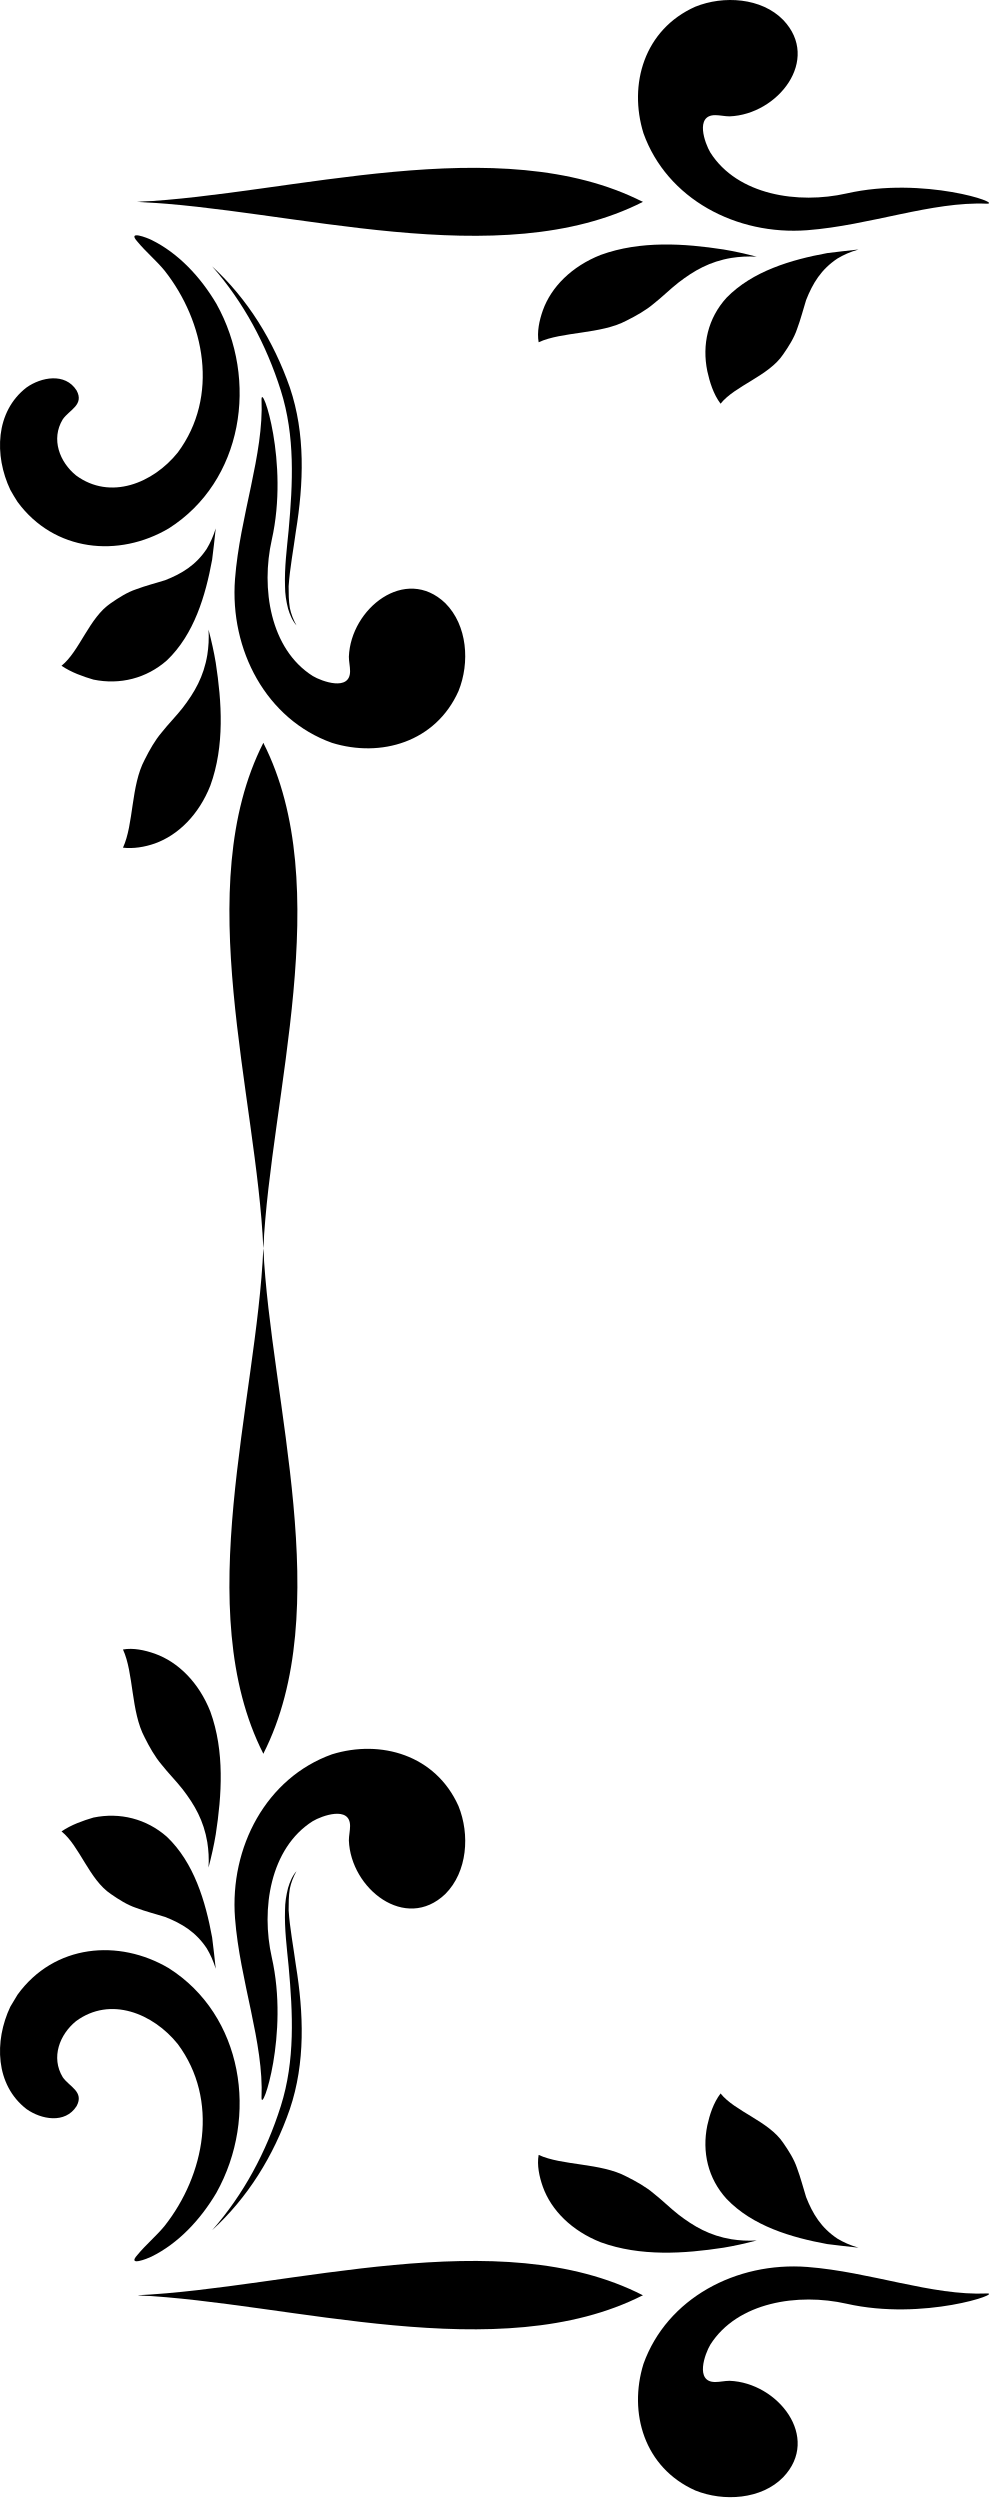
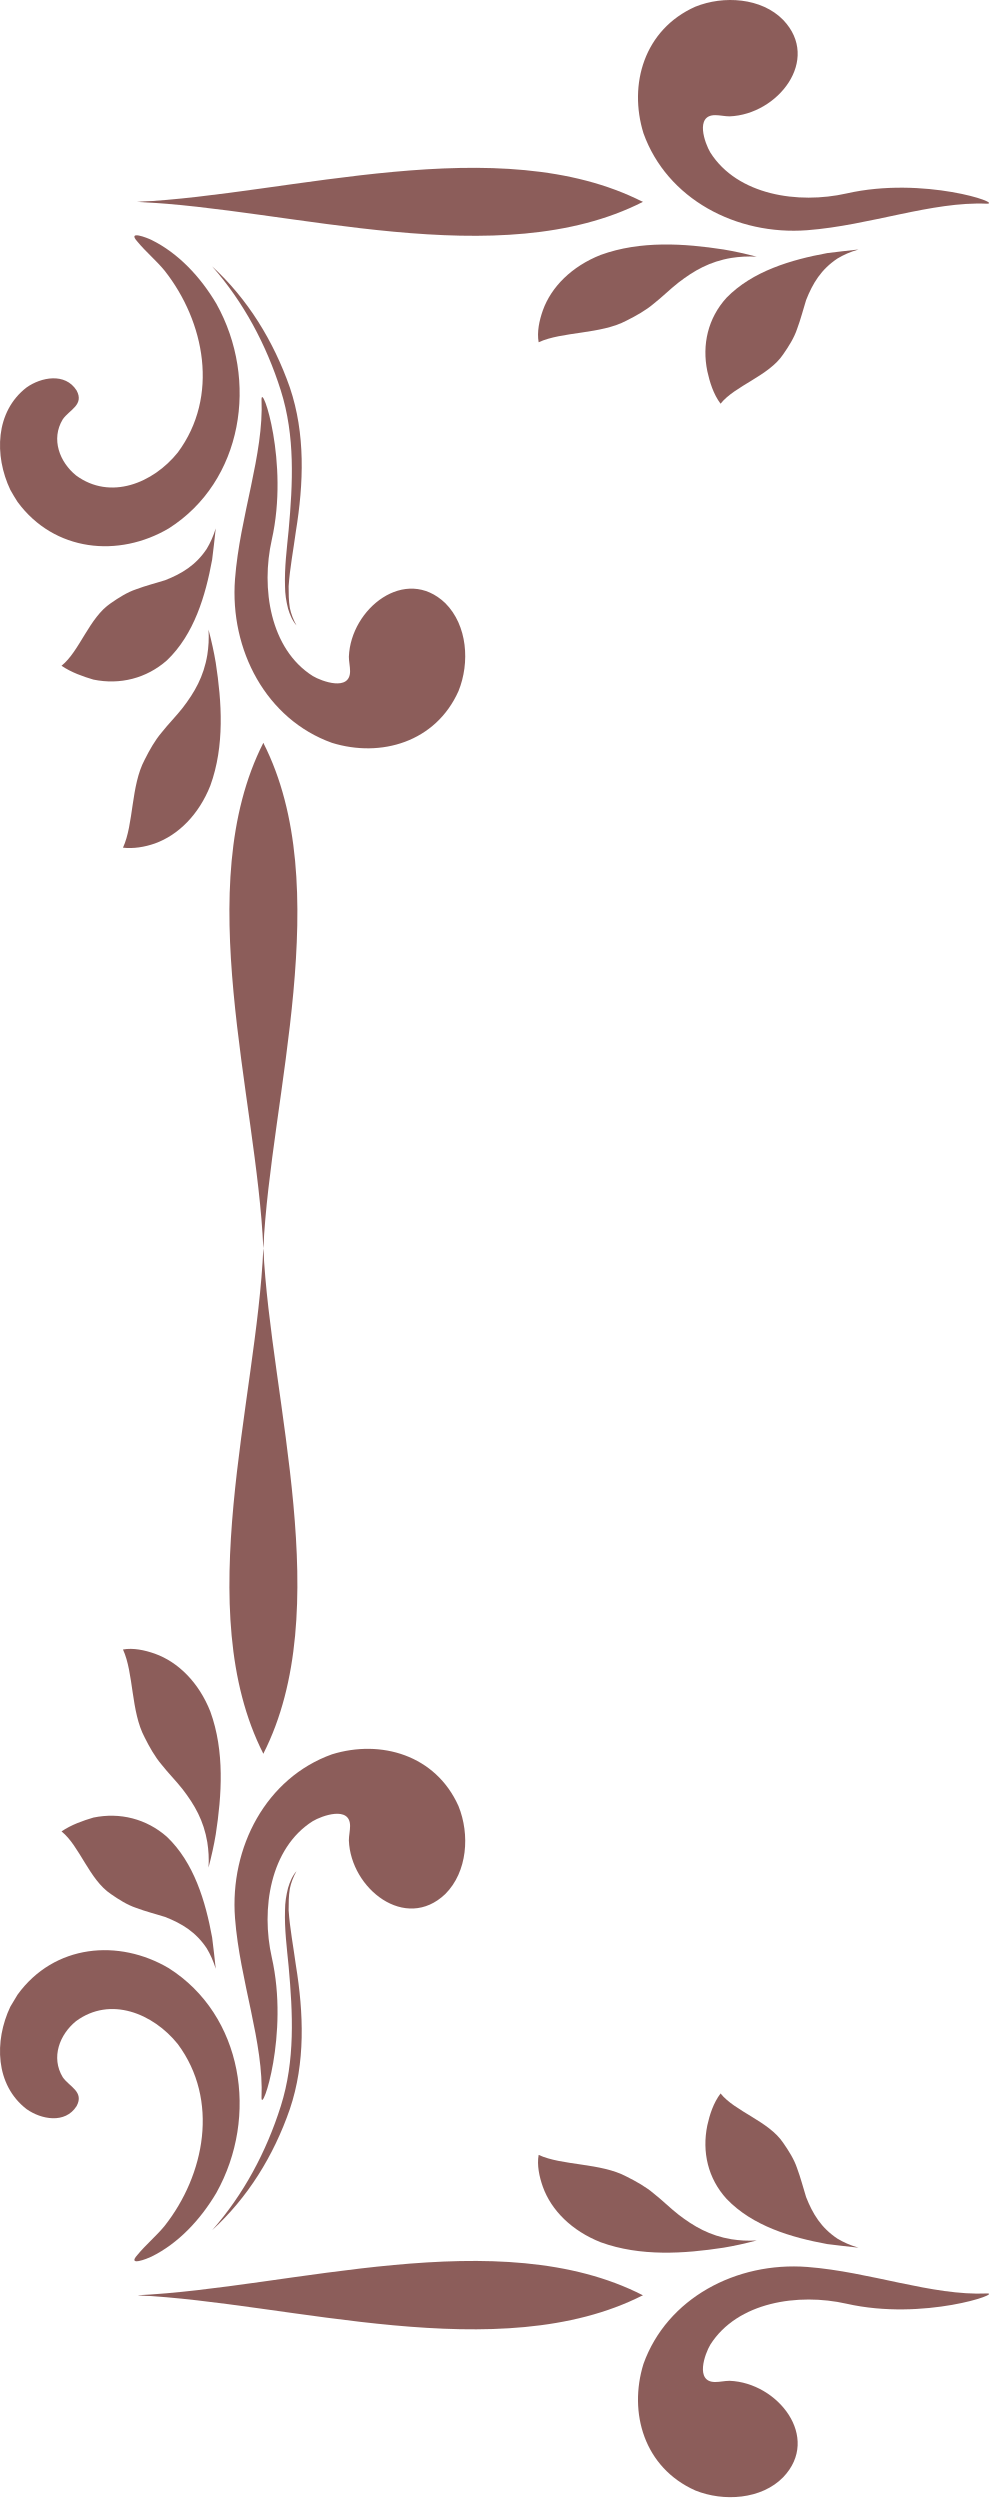
<svg xmlns="http://www.w3.org/2000/svg" width="165" height="415" viewBox="0 0 165 415" fill="none">
-   <path fill-rule="evenodd" clip-rule="evenodd" d="M140.514 32.115C132.514 33.915 122.414 32.415 117.914 25.315C117.014 23.815 115.314 19.115 118.714 19.115C119.514 19.115 120.314 19.315 121.114 19.315C129.114 19.015 136.314 9.915 130.014 3.315C126.414 -0.385 120.114 -0.785 115.414 1.115C106.914 4.915 104.314 14.015 106.814 22.115C110.714 33.015 122.214 39.115 134.014 38.215C144.414 37.415 154.714 33.415 163.814 33.815C166.614 33.815 153.314 29.215 140.514 32.115Z" fill="black" />
-   <path fill-rule="evenodd" clip-rule="evenodd" d="M119.613 67.015C122.013 64.015 127.613 62.415 130.013 58.815C130.913 57.515 131.813 56.115 132.313 54.615C132.913 53.015 133.313 51.415 133.813 49.815C134.913 47.015 136.313 44.715 139.013 42.915C140.013 42.315 141.113 41.815 142.513 41.415C140.613 41.615 138.913 41.815 137.313 42.015C131.313 43.115 124.913 45.015 120.613 49.415C117.513 52.815 116.513 57.215 117.413 61.615C117.813 63.415 118.413 65.415 119.613 67.015Z" fill="black" />
-   <path fill-rule="evenodd" clip-rule="evenodd" d="M135.214 43.815C133.014 45.415 130.714 46.915 129.114 49.115C128.714 49.715 128.314 50.415 128.014 51.015C127.514 52.115 127.214 53.315 126.614 54.315C125.414 56.515 127.014 52.315 126.214 52.215C124.514 52.215 124.214 57.615 122.414 58.415L124.214 51.315C123.614 51.615 123.014 51.915 122.514 52.315L120.914 53.315C120.914 52.915 121.014 52.815 121.214 52.515C122.114 51.015 124.314 50.215 125.814 49.415C126.514 49.015 127.214 48.615 127.814 48.115C130.214 46.315 132.614 44.915 135.214 43.815Z" fill="black" />
-   <path fill-rule="evenodd" clip-rule="evenodd" d="M112.613 5.315C114.313 3.815 116.313 2.715 118.613 2.215C120.213 1.915 121.913 1.915 123.513 2.315C124.113 2.415 124.613 2.615 125.113 2.815C126.613 3.415 128.013 4.415 128.913 5.815C128.913 5.915 129.013 6.015 129.013 6.015C129.313 6.515 129.513 7.015 129.713 7.615C129.813 8.115 129.913 8.715 129.913 9.315C129.913 8.815 129.713 8.215 129.413 7.815C129.113 7.415 128.713 7.015 128.313 6.715C128.213 6.715 128.213 6.615 128.113 6.515C127.013 5.715 125.713 5.015 124.413 4.515C124.013 4.315 123.513 4.115 123.113 3.915C121.713 3.415 120.313 3.115 118.813 3.115C116.413 3.015 114.313 3.815 112.613 5.315Z" fill="black" />
-   <path fill-rule="evenodd" clip-rule="evenodd" d="M89.415 56.815C93.314 55.015 99.715 55.515 104.015 53.215C105.615 52.415 107.215 51.515 108.515 50.415C109.915 49.315 111.215 48.015 112.615 46.915C115.215 44.915 117.815 43.415 121.415 42.815C122.715 42.615 124.115 42.515 125.615 42.615C123.715 42.115 121.915 41.715 120.115 41.415C113.615 40.415 106.315 39.915 99.715 42.315C94.915 44.215 91.514 47.615 90.115 51.515C89.514 53.215 89.115 55.115 89.415 56.815Z" fill="black" />
-   <path fill-rule="evenodd" clip-rule="evenodd" d="M117.214 42.315C114.214 42.915 111.114 43.415 108.414 44.815C107.614 45.215 106.914 45.615 106.314 46.115C105.214 46.915 104.314 47.815 103.214 48.415C100.814 49.915 104.614 46.915 103.914 46.515C102.214 46.015 99.014 50.415 96.914 50.515L102.414 45.115C101.614 45.115 100.914 45.315 100.214 45.415L98.014 45.815C98.214 45.515 98.414 45.415 98.714 45.215C100.414 44.215 103.014 44.215 104.914 44.015C105.814 43.915 106.714 43.815 107.614 43.515C110.814 42.815 113.914 42.415 117.214 42.315Z" fill="black" />
-   <path fill-rule="evenodd" clip-rule="evenodd" d="M22.814 33.515C48.114 32.315 82.914 21.415 106.714 33.515C82.914 45.615 48.215 34.615 22.814 33.515Z" fill="black" />
-   <path fill-rule="evenodd" clip-rule="evenodd" d="M22.814 33.515C50.315 33.915 79.314 37.815 106.714 33.515C79.414 29.215 50.315 33.115 22.814 33.515Z" fill="black" />
-   <path fill-rule="evenodd" clip-rule="evenodd" d="M2.914 83.315C9.014 91.615 19.714 92.615 28.014 87.715C40.314 79.915 43.014 63.115 35.914 50.415C33.314 46.015 29.614 42.015 25.114 39.815C24.514 39.515 21.014 38.115 22.814 40.115C24.214 41.815 25.914 43.215 27.314 44.915C34.014 53.415 36.414 65.815 29.514 75.115C25.414 80.215 18.314 83.115 12.614 78.915C9.914 76.715 8.414 72.915 10.414 69.615C11.514 68.015 14.014 67.215 12.714 64.815C10.814 61.815 6.814 62.615 4.414 64.315C-0.786 68.315 -0.986 75.615 1.714 81.315C2.114 82.015 2.514 82.715 2.914 83.315Z" fill="black" />
-   <path fill-rule="evenodd" clip-rule="evenodd" d="M45.113 89.615C43.313 97.615 44.813 107.715 51.913 112.215C53.413 113.115 58.113 114.815 58.113 111.415C58.113 110.615 57.913 109.815 57.913 109.015C58.213 101.015 67.313 93.815 73.913 100.115C77.613 103.815 78.013 110.015 76.113 114.715C72.313 123.215 63.213 125.815 55.113 123.315C44.213 119.415 38.113 107.915 39.013 96.115C39.813 85.715 43.813 75.415 43.413 66.315C43.413 63.415 48.013 76.715 45.113 89.615Z" fill="black" />
-   <path fill-rule="evenodd" clip-rule="evenodd" d="M35.213 44.215C41.113 49.615 45.413 56.615 48.113 64.315C50.713 72.015 50.413 80.215 49.113 88.215C48.713 91.215 48.113 94.315 47.913 97.315C47.913 98.515 47.913 99.715 48.113 100.915C48.313 101.915 48.713 102.915 49.213 103.815C48.513 103.015 48.113 102.015 47.813 101.015C47.513 99.815 47.313 98.615 47.313 97.315C47.213 94.215 47.613 91.115 47.913 88.015C48.613 80.215 49.013 72.415 46.613 64.815C44.213 57.215 40.413 50.115 35.213 44.215Z" fill="black" />
-   <path fill-rule="evenodd" clip-rule="evenodd" d="M10.213 110.515C13.213 108.115 14.813 102.515 18.413 100.115C19.713 99.215 21.113 98.315 22.613 97.815C24.213 97.215 25.813 96.815 27.413 96.315C30.213 95.215 32.513 93.815 34.313 91.115C34.913 90.115 35.413 89.015 35.813 87.715C35.613 89.615 35.413 91.315 35.213 92.915C34.113 98.915 32.213 105.315 27.713 109.615C24.313 112.615 19.913 113.715 15.513 112.815C13.813 112.315 11.813 111.615 10.213 110.515Z" fill="black" />
-   <path fill-rule="evenodd" clip-rule="evenodd" d="M33.414 94.815C31.814 97.015 30.314 99.315 28.114 100.915C27.515 101.315 26.814 101.715 26.215 102.015C25.114 102.515 23.915 102.815 22.915 103.415C20.715 104.615 24.915 103.015 25.015 103.815C25.015 105.515 19.614 105.815 18.814 107.615L25.915 105.815C25.614 106.415 25.314 107.015 24.915 107.515L23.915 109.115C24.314 109.115 24.415 109.015 24.715 108.815C26.215 107.915 27.015 105.715 27.814 104.215C28.215 103.515 28.614 102.815 29.114 102.215C30.915 99.915 32.315 97.515 33.414 94.815Z" fill="black" />
-   <path fill-rule="evenodd" clip-rule="evenodd" d="M2.113 74.715C1.713 73.715 1.613 72.515 1.813 71.315C2.113 70.115 2.613 68.915 3.413 67.815C4.213 66.815 5.113 65.915 6.213 65.515C6.413 65.415 6.613 65.415 6.813 65.315C7.113 65.215 7.313 65.215 7.613 65.215C8.013 65.215 8.413 65.315 8.813 65.515C8.513 65.415 8.013 65.415 7.613 65.515C7.413 65.615 7.113 65.715 6.913 65.815C6.713 65.915 6.613 66.015 6.413 66.115C5.513 66.715 4.713 67.515 4.013 68.315C3.213 69.215 2.513 70.215 2.113 71.315C1.713 72.515 1.713 73.715 2.113 74.715Z" fill="black" />
-   <path fill-rule="evenodd" clip-rule="evenodd" d="M71.914 117.415C73.414 115.715 74.514 113.715 75.014 111.415C75.314 109.815 75.314 108.115 74.914 106.515C74.814 105.915 74.614 105.415 74.414 104.915C73.814 103.415 72.814 102.015 71.414 101.115C71.314 101.115 71.214 101.015 71.214 101.015C70.714 100.715 70.214 100.515 69.614 100.315C69.114 100.215 68.514 100.115 67.914 100.115C68.414 100.115 69.014 100.315 69.414 100.615C69.814 100.915 70.214 101.315 70.514 101.715C70.514 101.815 70.614 101.815 70.614 101.915C71.414 103.015 72.114 104.315 72.614 105.615C72.814 106.015 73.014 106.515 73.214 106.915C73.714 108.315 74.014 109.715 74.014 111.215C74.214 113.615 73.414 115.815 71.914 117.415Z" fill="black" />
-   <path fill-rule="evenodd" clip-rule="evenodd" d="M20.414 140.715C22.214 136.815 21.714 130.415 24.014 126.115C24.814 124.515 25.714 122.915 26.814 121.615C27.914 120.215 29.214 118.915 30.314 117.515C32.314 114.915 33.814 112.315 34.414 108.715C34.614 107.415 34.714 106.015 34.614 104.515C35.114 106.415 35.514 108.215 35.814 110.015C36.814 116.515 37.314 123.815 34.914 130.415C33.014 135.215 29.614 138.615 25.714 140.015C24.014 140.615 22.114 140.915 20.414 140.715Z" fill="black" />
-   <path fill-rule="evenodd" clip-rule="evenodd" d="M34.913 112.915C34.313 115.915 33.813 119.015 32.413 121.715C32.013 122.515 31.613 123.215 31.113 123.815C30.313 124.915 29.413 125.815 28.813 126.915C27.313 129.315 30.313 125.515 30.713 126.215C31.213 127.915 26.813 131.115 26.713 133.215L32.113 127.715C32.113 128.515 31.913 129.215 31.813 129.915L31.513 132.015C31.813 131.815 31.913 131.615 32.113 131.315C33.113 129.615 33.113 127.015 33.313 125.115C33.413 124.215 33.513 123.315 33.813 122.415C34.413 119.315 34.813 116.215 34.913 112.915Z" fill="black" />
-   <path fill-rule="evenodd" clip-rule="evenodd" d="M43.713 207.215C44.913 181.915 55.813 147.115 43.713 123.315C31.613 147.115 42.613 181.915 43.713 207.215Z" fill="black" />
-   <path fill-rule="evenodd" clip-rule="evenodd" d="M43.715 207.215C44.115 179.715 48.015 150.615 43.715 123.315C39.515 150.715 43.315 179.715 43.715 207.215Z" fill="black" />
-   <path fill-rule="evenodd" clip-rule="evenodd" d="M140.514 382.415C132.514 380.615 122.414 382.115 117.914 389.215C117.014 390.715 115.314 395.415 118.714 395.415C119.514 395.415 120.314 395.215 121.114 395.215C129.114 395.515 136.314 404.615 130.014 411.215C126.414 414.915 120.114 415.315 115.414 413.415C106.914 409.615 104.314 400.515 106.814 392.415C110.714 381.515 122.214 375.415 134.014 376.315C144.414 377.115 154.714 381.115 163.814 380.715C166.614 380.615 153.314 385.315 140.514 382.415Z" fill="black" />
-   <path fill-rule="evenodd" clip-rule="evenodd" d="M119.613 347.515C122.013 350.515 127.613 352.115 130.013 355.715C130.913 357.015 131.813 358.415 132.313 359.915C132.913 361.515 133.313 363.115 133.813 364.715C134.913 367.515 136.313 369.815 139.013 371.615C140.013 372.215 141.113 372.715 142.513 373.115C140.613 372.915 138.913 372.715 137.313 372.515C131.313 371.415 124.913 369.515 120.613 365.015C117.513 361.615 116.513 357.215 117.413 352.815C117.813 351.015 118.413 349.115 119.613 347.515Z" fill="black" />
-   <path fill-rule="evenodd" clip-rule="evenodd" d="M135.214 370.715C133.014 369.115 130.714 367.615 129.114 365.415C128.714 364.815 128.314 364.115 128.014 363.515C127.514 362.415 127.214 361.215 126.614 360.215C125.414 358.015 127.014 362.215 126.214 362.315C124.514 362.315 124.214 356.915 122.414 356.115L124.214 363.215C123.614 362.915 123.014 362.615 122.514 362.215L120.914 361.215C120.914 361.615 121.014 361.715 121.214 362.015C122.114 363.515 124.314 364.315 125.814 365.115C126.514 365.515 127.214 365.915 127.814 366.415C130.214 368.115 132.614 369.515 135.214 370.715Z" fill="black" />
-   <path fill-rule="evenodd" clip-rule="evenodd" d="M112.613 409.215C114.313 410.715 116.313 411.815 118.613 412.315C120.213 412.615 121.913 412.615 123.513 412.215C124.113 412.115 124.613 411.915 125.113 411.715C126.613 411.115 128.013 410.115 128.913 408.715C128.913 408.615 129.013 408.515 129.013 408.515C129.313 408.015 129.513 407.515 129.713 406.915C129.813 406.415 129.913 405.815 129.913 405.215C129.913 405.715 129.713 406.315 129.413 406.715C129.113 407.115 128.713 407.515 128.313 407.815C128.213 407.815 128.213 407.915 128.113 407.915C127.013 408.715 125.713 409.415 124.413 409.915C124.013 410.115 123.513 410.315 123.113 410.515C121.713 411.015 120.313 411.315 118.813 411.315C116.413 411.415 114.313 410.715 112.613 409.215Z" fill="black" />
-   <path fill-rule="evenodd" clip-rule="evenodd" d="M89.415 357.715C93.314 359.515 99.715 359.015 104.015 361.315C105.615 362.115 107.215 363.015 108.515 364.115C109.915 365.215 111.215 366.515 112.615 367.615C115.215 369.615 117.815 371.115 121.415 371.715C122.715 371.915 124.115 372.015 125.615 371.915C123.715 372.415 121.915 372.815 120.115 373.115C113.615 374.115 106.315 374.615 99.715 372.215C94.915 370.315 91.514 366.915 90.115 363.015C89.514 361.315 89.115 359.415 89.415 357.715Z" fill="black" />
-   <path fill-rule="evenodd" clip-rule="evenodd" d="M117.214 372.215C114.214 371.615 111.114 371.115 108.414 369.715C107.614 369.315 106.914 368.915 106.314 368.415C105.214 367.615 104.314 366.715 103.214 366.015C100.814 364.515 104.614 367.515 103.914 367.915C102.214 368.415 99.014 364.015 96.914 363.915L102.414 369.315C101.614 369.315 100.914 369.115 100.214 369.015L98.114 368.715C98.314 369.015 98.514 369.115 98.814 369.315C100.514 370.315 103.114 370.315 105.014 370.515C105.914 370.615 106.814 370.715 107.714 371.015C110.814 371.615 113.914 372.015 117.214 372.215Z" fill="black" />
-   <path fill-rule="evenodd" clip-rule="evenodd" d="M22.814 381.015C48.114 382.215 82.914 393.115 106.714 381.015C82.914 368.815 48.215 379.815 22.814 381.015Z" fill="black" />
-   <path fill-rule="evenodd" clip-rule="evenodd" d="M22.814 381.015C50.315 380.615 79.314 376.715 106.714 381.015C79.414 385.215 50.315 381.415 22.814 381.015Z" fill="black" />
-   <path fill-rule="evenodd" clip-rule="evenodd" d="M2.914 331.115C9.014 322.715 19.714 321.815 28.014 326.715C40.314 334.515 43.014 351.315 35.914 364.015C33.314 368.415 29.614 372.415 25.114 374.615C24.514 374.915 21.014 376.315 22.814 374.315C24.214 372.615 25.914 371.215 27.314 369.515C34.014 361.015 36.414 348.615 29.514 339.315C25.414 334.215 18.314 331.315 12.614 335.515C9.914 337.715 8.414 341.515 10.414 344.815C11.514 346.415 14.014 347.215 12.714 349.615C10.814 352.615 6.814 351.815 4.414 350.115C-0.786 346.115 -0.986 338.815 1.714 333.115C2.114 332.415 2.514 331.815 2.914 331.115Z" fill="black" />
-   <path fill-rule="evenodd" clip-rule="evenodd" d="M45.113 324.915C43.313 316.915 44.813 306.815 51.913 302.315C53.413 301.415 58.113 299.715 58.113 303.115C58.113 303.915 57.913 304.715 57.913 305.515C58.213 313.515 67.313 320.715 73.913 314.415C77.613 310.715 78.013 304.515 76.113 299.815C72.313 291.315 63.213 288.715 55.113 291.215C44.213 295.115 38.113 306.615 39.013 318.415C39.813 328.815 43.813 339.115 43.413 348.215C43.413 351.015 48.013 337.715 45.113 324.915Z" fill="black" />
-   <path fill-rule="evenodd" clip-rule="evenodd" d="M35.213 370.215C41.113 364.815 45.413 357.915 48.113 350.115C50.713 342.415 50.413 334.215 49.113 326.215C48.713 323.215 48.113 320.115 47.913 317.115C47.913 315.915 47.913 314.715 48.113 313.515C48.313 312.515 48.713 311.515 49.213 310.615C48.513 311.415 48.113 312.415 47.813 313.415C47.513 314.615 47.313 315.815 47.313 317.115C47.213 320.215 47.613 323.315 47.913 326.415C48.613 334.215 49.013 342.015 46.613 349.615C44.213 357.215 40.413 364.315 35.213 370.215Z" fill="black" />
-   <path fill-rule="evenodd" clip-rule="evenodd" d="M10.213 304.015C13.213 306.415 14.813 312.015 18.413 314.415C19.713 315.315 21.113 316.215 22.613 316.715C24.213 317.315 25.813 317.715 27.413 318.215C30.213 319.315 32.513 320.715 34.313 323.415C34.913 324.415 35.413 325.515 35.813 326.815C35.613 324.915 35.413 323.215 35.213 321.615C34.113 315.615 32.213 309.215 27.713 304.915C24.313 301.915 19.913 300.815 15.513 301.715C13.813 302.215 11.813 302.915 10.213 304.015Z" fill="black" />
-   <path fill-rule="evenodd" clip-rule="evenodd" d="M33.414 319.715C31.814 317.515 30.314 315.215 28.114 313.615C27.515 313.215 26.814 312.815 26.215 312.515C25.114 312.015 23.915 311.715 22.915 311.115C20.715 309.915 24.915 311.515 25.015 310.715C25.015 309.015 19.614 308.715 18.814 306.915L25.915 308.715C25.614 308.115 25.314 307.515 24.915 307.015L23.915 305.415C24.314 305.415 24.415 305.515 24.715 305.715C26.215 306.615 27.015 308.815 27.814 310.315C28.215 311.015 28.614 311.715 29.114 312.315C30.915 314.615 32.315 317.015 33.414 319.715Z" fill="black" />
-   <path fill-rule="evenodd" clip-rule="evenodd" d="M2.113 339.815C1.713 340.815 1.613 342.015 1.813 343.215C2.113 344.415 2.613 345.615 3.413 346.715C4.213 347.715 5.113 348.615 6.213 349.015C6.413 349.115 6.613 349.215 6.813 349.215C7.113 349.315 7.313 349.315 7.613 349.315C8.013 349.315 8.413 349.215 8.813 349.015C8.513 349.115 8.013 349.115 7.613 349.015C7.413 348.915 7.113 348.815 6.913 348.715C6.713 348.615 6.613 348.515 6.413 348.415C5.513 347.815 4.713 347.015 4.013 346.215C3.213 345.315 2.513 344.315 2.113 343.215C1.713 342.015 1.713 340.815 2.113 339.815Z" fill="black" />
-   <path fill-rule="evenodd" clip-rule="evenodd" d="M71.914 297.015C73.414 298.715 74.514 300.715 75.014 303.015C75.314 304.615 75.314 306.315 74.914 307.915C74.814 308.515 74.614 309.015 74.414 309.515C73.814 311.015 72.814 312.415 71.414 313.315C71.314 313.415 71.214 313.415 71.214 313.415C70.714 313.715 70.214 313.915 69.614 314.115C69.114 314.215 68.514 314.315 67.914 314.315C68.414 314.315 69.014 314.115 69.414 313.815C69.814 313.515 70.214 313.115 70.514 312.715C70.514 312.615 70.614 312.615 70.614 312.515C71.414 311.415 72.114 310.115 72.614 308.815C72.814 308.415 73.014 307.915 73.214 307.515C73.714 306.115 74.014 304.715 74.014 303.215C74.214 300.815 73.414 298.715 71.914 297.015Z" fill="black" />
-   <path fill-rule="evenodd" clip-rule="evenodd" d="M20.414 273.815C22.214 277.715 21.714 284.115 24.014 288.415C24.814 290.015 25.714 291.615 26.814 292.915C27.914 294.315 29.214 295.615 30.314 297.015C32.314 299.615 33.814 302.215 34.414 305.815C34.614 307.115 34.714 308.515 34.614 310.015C35.114 308.115 35.514 306.315 35.814 304.515C36.814 298.015 37.314 290.715 34.914 284.115C33.014 279.315 29.614 275.915 25.714 274.515C24.014 273.915 22.114 273.515 20.414 273.815Z" fill="black" />
-   <path fill-rule="evenodd" clip-rule="evenodd" d="M34.913 301.615C34.313 298.615 33.813 295.515 32.413 292.815C32.013 292.115 31.613 291.315 31.113 290.715C30.313 289.615 29.413 288.715 28.813 287.615C27.313 285.215 30.313 289.015 30.713 288.315C31.213 286.615 26.813 283.415 26.713 281.315L32.113 286.815C32.113 286.015 31.913 285.315 31.813 284.615L31.513 282.515C31.813 282.715 31.913 282.915 32.113 283.215C33.113 284.915 33.113 287.515 33.313 289.415C33.413 290.315 33.513 291.215 33.813 292.115C34.413 295.215 34.813 298.315 34.913 301.615Z" fill="black" />
-   <path fill-rule="evenodd" clip-rule="evenodd" d="M43.713 207.215C44.913 232.515 55.813 267.315 43.713 291.115C31.613 267.315 42.613 232.615 43.713 207.215Z" fill="black" />
-   <path fill-rule="evenodd" clip-rule="evenodd" d="M43.715 207.215C44.115 234.715 48.015 263.815 43.715 291.115C39.515 263.815 43.315 234.815 43.715 207.215Z" fill="black" />
+   <path fill-rule="evenodd" clip-rule="evenodd" d="M140.514 32.115C132.514 33.915 122.414 32.415 117.914 25.315C117.014 23.815 115.314 19.115 118.714 19.115C119.514 19.115 120.314 19.315 121.114 19.315C129.114 19.015 136.314 9.915 130.014 3.315C126.414 -0.385 120.114 -0.785 115.414 1.115C106.914 4.915 104.314 14.015 106.814 22.115C110.714 33.015 122.214 39.115 134.014 38.215C144.414 37.415 154.714 33.415 163.814 33.815C166.614 33.815 153.314 29.215 140.514 32.115Z" fill="#8C5D5A" />
+   <path fill-rule="evenodd" clip-rule="evenodd" d="M119.613 67.015C122.013 64.015 127.613 62.415 130.013 58.815C130.913 57.515 131.813 56.115 132.313 54.615C132.913 53.015 133.313 51.415 133.813 49.815C134.913 47.015 136.313 44.715 139.013 42.915C140.013 42.315 141.113 41.815 142.513 41.415C140.613 41.615 138.913 41.815 137.313 42.015C131.313 43.115 124.913 45.015 120.613 49.415C117.513 52.815 116.513 57.215 117.413 61.615C117.813 63.415 118.413 65.415 119.613 67.015Z" fill="#8C5D5A" />
+   <path fill-rule="evenodd" clip-rule="evenodd" d="M135.214 43.815C133.014 45.415 130.714 46.915 129.114 49.115C128.714 49.715 128.314 50.415 128.014 51.015C127.514 52.115 127.214 53.315 126.614 54.315C125.414 56.515 127.014 52.315 126.214 52.215C124.514 52.215 124.214 57.615 122.414 58.415L124.214 51.315C123.614 51.615 123.014 51.915 122.514 52.315L120.914 53.315C120.914 52.915 121.014 52.815 121.214 52.515C122.114 51.015 124.314 50.215 125.814 49.415C126.514 49.015 127.214 48.615 127.814 48.115C130.214 46.315 132.614 44.915 135.214 43.815Z" fill="#8C5D5A" />
+   <path fill-rule="evenodd" clip-rule="evenodd" d="M112.613 5.315C114.313 3.815 116.313 2.715 118.613 2.215C120.213 1.915 121.913 1.915 123.513 2.315C124.113 2.415 124.613 2.615 125.113 2.815C126.613 3.415 128.013 4.415 128.913 5.815C128.913 5.915 129.013 6.015 129.013 6.015C129.313 6.515 129.513 7.015 129.713 7.615C129.813 8.115 129.913 8.715 129.913 9.315C129.913 8.815 129.713 8.215 129.413 7.815C129.113 7.415 128.713 7.015 128.313 6.715C128.213 6.715 128.213 6.615 128.113 6.515C127.013 5.715 125.713 5.015 124.413 4.515C124.013 4.315 123.513 4.115 123.113 3.915C121.713 3.415 120.313 3.115 118.813 3.115C116.413 3.015 114.313 3.815 112.613 5.315Z" fill="#8C5D5A" />
+   <path fill-rule="evenodd" clip-rule="evenodd" d="M89.415 56.815C93.314 55.015 99.715 55.515 104.015 53.215C105.615 52.415 107.215 51.515 108.515 50.415C109.915 49.315 111.215 48.015 112.615 46.915C115.215 44.915 117.815 43.415 121.415 42.815C122.715 42.615 124.115 42.515 125.615 42.615C123.715 42.115 121.915 41.715 120.115 41.415C113.615 40.415 106.315 39.915 99.715 42.315C94.915 44.215 91.514 47.615 90.115 51.515C89.514 53.215 89.115 55.115 89.415 56.815Z" fill="#8C5D5A" />
+   <path fill-rule="evenodd" clip-rule="evenodd" d="M117.214 42.315C114.214 42.915 111.114 43.415 108.414 44.815C107.614 45.215 106.914 45.615 106.314 46.115C105.214 46.915 104.314 47.815 103.214 48.415C100.814 49.915 104.614 46.915 103.914 46.515C102.214 46.015 99.014 50.415 96.914 50.515L102.414 45.115C101.614 45.115 100.914 45.315 100.214 45.415L98.014 45.815C98.214 45.515 98.414 45.415 98.714 45.215C100.414 44.215 103.014 44.215 104.914 44.015C105.814 43.915 106.714 43.815 107.614 43.515C110.814 42.815 113.914 42.415 117.214 42.315Z" fill="#8C5D5A" />
+   <path fill-rule="evenodd" clip-rule="evenodd" d="M22.814 33.515C48.114 32.315 82.914 21.415 106.714 33.515C82.914 45.615 48.215 34.615 22.814 33.515Z" fill="#8C5D5A" />
+   <path fill-rule="evenodd" clip-rule="evenodd" d="M22.814 33.515C50.315 33.915 79.314 37.815 106.714 33.515C79.414 29.215 50.315 33.115 22.814 33.515Z" fill="#8C5D5A" />
+   <path fill-rule="evenodd" clip-rule="evenodd" d="M2.914 83.315C9.014 91.615 19.714 92.615 28.014 87.715C40.314 79.915 43.014 63.115 35.914 50.415C33.314 46.015 29.614 42.015 25.114 39.815C24.514 39.515 21.014 38.115 22.814 40.115C24.214 41.815 25.914 43.215 27.314 44.915C34.014 53.415 36.414 65.815 29.514 75.115C25.414 80.215 18.314 83.115 12.614 78.915C9.914 76.715 8.414 72.915 10.414 69.615C11.514 68.015 14.014 67.215 12.714 64.815C10.814 61.815 6.814 62.615 4.414 64.315C-0.786 68.315 -0.986 75.615 1.714 81.315C2.114 82.015 2.514 82.715 2.914 83.315Z" fill="#8C5D5A" />
+   <path fill-rule="evenodd" clip-rule="evenodd" d="M45.113 89.615C43.313 97.615 44.813 107.715 51.913 112.215C53.413 113.115 58.113 114.815 58.113 111.415C58.113 110.615 57.913 109.815 57.913 109.015C58.213 101.015 67.313 93.815 73.913 100.115C77.613 103.815 78.013 110.015 76.113 114.715C72.313 123.215 63.213 125.815 55.113 123.315C44.213 119.415 38.113 107.915 39.013 96.115C39.813 85.715 43.813 75.415 43.413 66.315C43.413 63.415 48.013 76.715 45.113 89.615Z" fill="#8C5D5A" />
+   <path fill-rule="evenodd" clip-rule="evenodd" d="M35.213 44.215C41.113 49.615 45.413 56.615 48.113 64.315C50.713 72.015 50.413 80.215 49.113 88.215C48.713 91.215 48.113 94.315 47.913 97.315C47.913 98.515 47.913 99.715 48.113 100.915C48.313 101.915 48.713 102.915 49.213 103.815C48.513 103.015 48.113 102.015 47.813 101.015C47.513 99.815 47.313 98.615 47.313 97.315C47.213 94.215 47.613 91.115 47.913 88.015C48.613 80.215 49.013 72.415 46.613 64.815C44.213 57.215 40.413 50.115 35.213 44.215Z" fill="#8C5D5A" />
+   <path fill-rule="evenodd" clip-rule="evenodd" d="M10.213 110.515C13.213 108.115 14.813 102.515 18.413 100.115C19.713 99.215 21.113 98.315 22.613 97.815C24.213 97.215 25.813 96.815 27.413 96.315C30.213 95.215 32.513 93.815 34.313 91.115C34.913 90.115 35.413 89.015 35.813 87.715C35.613 89.615 35.413 91.315 35.213 92.915C34.113 98.915 32.213 105.315 27.713 109.615C24.313 112.615 19.913 113.715 15.513 112.815C13.813 112.315 11.813 111.615 10.213 110.515Z" fill="#8C5D5A" />
+   <path fill-rule="evenodd" clip-rule="evenodd" d="M33.414 94.815C31.814 97.015 30.314 99.315 28.114 100.915C27.515 101.315 26.814 101.715 26.215 102.015C25.114 102.515 23.915 102.815 22.915 103.415C20.715 104.615 24.915 103.015 25.015 103.815C25.015 105.515 19.614 105.815 18.814 107.615L25.915 105.815C25.614 106.415 25.314 107.015 24.915 107.515L23.915 109.115C24.314 109.115 24.415 109.015 24.715 108.815C26.215 107.915 27.015 105.715 27.814 104.215C28.215 103.515 28.614 102.815 29.114 102.215C30.915 99.915 32.315 97.515 33.414 94.815Z" fill="#8C5D5A" />
+   <path fill-rule="evenodd" clip-rule="evenodd" d="M2.113 74.715C1.713 73.715 1.613 72.515 1.813 71.315C2.113 70.115 2.613 68.915 3.413 67.815C4.213 66.815 5.113 65.915 6.213 65.515C6.413 65.415 6.613 65.415 6.813 65.315C7.113 65.215 7.313 65.215 7.613 65.215C8.013 65.215 8.413 65.315 8.813 65.515C8.513 65.415 8.013 65.415 7.613 65.515C7.413 65.615 7.113 65.715 6.913 65.815C6.713 65.915 6.613 66.015 6.413 66.115C5.513 66.715 4.713 67.515 4.013 68.315C3.213 69.215 2.513 70.215 2.113 71.315C1.713 72.515 1.713 73.715 2.113 74.715Z" fill="#8C5D5A" />
+   <path fill-rule="evenodd" clip-rule="evenodd" d="M71.914 117.415C73.414 115.715 74.514 113.715 75.014 111.415C75.314 109.815 75.314 108.115 74.914 106.515C74.814 105.915 74.614 105.415 74.414 104.915C73.814 103.415 72.814 102.015 71.414 101.115C71.314 101.115 71.214 101.015 71.214 101.015C70.714 100.715 70.214 100.515 69.614 100.315C69.114 100.215 68.514 100.115 67.914 100.115C68.414 100.115 69.014 100.315 69.414 100.615C69.814 100.915 70.214 101.315 70.514 101.715C70.514 101.815 70.614 101.815 70.614 101.915C71.414 103.015 72.114 104.315 72.614 105.615C72.814 106.015 73.014 106.515 73.214 106.915C73.714 108.315 74.014 109.715 74.014 111.215C74.214 113.615 73.414 115.815 71.914 117.415Z" fill="#8C5D5A" />
+   <path fill-rule="evenodd" clip-rule="evenodd" d="M20.414 140.715C22.214 136.815 21.714 130.415 24.014 126.115C24.814 124.515 25.714 122.915 26.814 121.615C27.914 120.215 29.214 118.915 30.314 117.515C32.314 114.915 33.814 112.315 34.414 108.715C34.614 107.415 34.714 106.015 34.614 104.515C35.114 106.415 35.514 108.215 35.814 110.015C36.814 116.515 37.314 123.815 34.914 130.415C33.014 135.215 29.614 138.615 25.714 140.015C24.014 140.615 22.114 140.915 20.414 140.715Z" fill="#8C5D5A" />
+   <path fill-rule="evenodd" clip-rule="evenodd" d="M34.913 112.915C34.313 115.915 33.813 119.015 32.413 121.715C32.013 122.515 31.613 123.215 31.113 123.815C30.313 124.915 29.413 125.815 28.813 126.915C27.313 129.315 30.313 125.515 30.713 126.215C31.213 127.915 26.813 131.115 26.713 133.215L32.113 127.715C32.113 128.515 31.913 129.215 31.813 129.915L31.513 132.015C31.813 131.815 31.913 131.615 32.113 131.315C33.113 129.615 33.113 127.015 33.313 125.115C33.413 124.215 33.513 123.315 33.813 122.415C34.413 119.315 34.813 116.215 34.913 112.915Z" fill="#8C5D5A" />
+   <path fill-rule="evenodd" clip-rule="evenodd" d="M43.713 207.215C44.913 181.915 55.813 147.115 43.713 123.315C31.613 147.115 42.613 181.915 43.713 207.215Z" fill="#8C5D5A" />
+   <path fill-rule="evenodd" clip-rule="evenodd" d="M43.715 207.215C44.115 179.715 48.015 150.615 43.715 123.315C39.515 150.715 43.315 179.715 43.715 207.215Z" fill="#8C5D5A" />
+   <path fill-rule="evenodd" clip-rule="evenodd" d="M140.514 382.415C132.514 380.615 122.414 382.115 117.914 389.215C117.014 390.715 115.314 395.415 118.714 395.415C119.514 395.415 120.314 395.215 121.114 395.215C129.114 395.515 136.314 404.615 130.014 411.215C126.414 414.915 120.114 415.315 115.414 413.415C106.914 409.615 104.314 400.515 106.814 392.415C110.714 381.515 122.214 375.415 134.014 376.315C144.414 377.115 154.714 381.115 163.814 380.715C166.614 380.615 153.314 385.315 140.514 382.415Z" fill="#8C5D5A" />
+   <path fill-rule="evenodd" clip-rule="evenodd" d="M119.613 347.515C122.013 350.515 127.613 352.115 130.013 355.715C130.913 357.015 131.813 358.415 132.313 359.915C132.913 361.515 133.313 363.115 133.813 364.715C134.913 367.515 136.313 369.815 139.013 371.615C140.013 372.215 141.113 372.715 142.513 373.115C140.613 372.915 138.913 372.715 137.313 372.515C131.313 371.415 124.913 369.515 120.613 365.015C117.513 361.615 116.513 357.215 117.413 352.815C117.813 351.015 118.413 349.115 119.613 347.515Z" fill="#8C5D5A" />
+   <path fill-rule="evenodd" clip-rule="evenodd" d="M135.214 370.715C133.014 369.115 130.714 367.615 129.114 365.415C128.714 364.815 128.314 364.115 128.014 363.515C127.514 362.415 127.214 361.215 126.614 360.215C125.414 358.015 127.014 362.215 126.214 362.315C124.514 362.315 124.214 356.915 122.414 356.115L124.214 363.215C123.614 362.915 123.014 362.615 122.514 362.215L120.914 361.215C120.914 361.615 121.014 361.715 121.214 362.015C122.114 363.515 124.314 364.315 125.814 365.115C126.514 365.515 127.214 365.915 127.814 366.415C130.214 368.115 132.614 369.515 135.214 370.715Z" fill="#8C5D5A" />
+   <path fill-rule="evenodd" clip-rule="evenodd" d="M112.613 409.215C114.313 410.715 116.313 411.815 118.613 412.315C120.213 412.615 121.913 412.615 123.513 412.215C124.113 412.115 124.613 411.915 125.113 411.715C126.613 411.115 128.013 410.115 128.913 408.715C128.913 408.615 129.013 408.515 129.013 408.515C129.313 408.015 129.513 407.515 129.713 406.915C129.813 406.415 129.913 405.815 129.913 405.215C129.913 405.715 129.713 406.315 129.413 406.715C129.113 407.115 128.713 407.515 128.313 407.815C128.213 407.815 128.213 407.915 128.113 407.915C127.013 408.715 125.713 409.415 124.413 409.915C124.013 410.115 123.513 410.315 123.113 410.515C121.713 411.015 120.313 411.315 118.813 411.315C116.413 411.415 114.313 410.715 112.613 409.215Z" fill="#8C5D5A" />
+   <path fill-rule="evenodd" clip-rule="evenodd" d="M89.415 357.715C93.314 359.515 99.715 359.015 104.015 361.315C105.615 362.115 107.215 363.015 108.515 364.115C109.915 365.215 111.215 366.515 112.615 367.615C115.215 369.615 117.815 371.115 121.415 371.715C122.715 371.915 124.115 372.015 125.615 371.915C123.715 372.415 121.915 372.815 120.115 373.115C113.615 374.115 106.315 374.615 99.715 372.215C94.915 370.315 91.514 366.915 90.115 363.015C89.514 361.315 89.115 359.415 89.415 357.715Z" fill="#8C5D5A" />
+   <path fill-rule="evenodd" clip-rule="evenodd" d="M117.214 372.215C114.214 371.615 111.114 371.115 108.414 369.715C107.614 369.315 106.914 368.915 106.314 368.415C105.214 367.615 104.314 366.715 103.214 366.015C100.814 364.515 104.614 367.515 103.914 367.915C102.214 368.415 99.014 364.015 96.914 363.915L102.414 369.315C101.614 369.315 100.914 369.115 100.214 369.015L98.114 368.715C98.314 369.015 98.514 369.115 98.814 369.315C100.514 370.315 103.114 370.315 105.014 370.515C105.914 370.615 106.814 370.715 107.714 371.015C110.814 371.615 113.914 372.015 117.214 372.215Z" fill="#8C5D5A" />
+   <path fill-rule="evenodd" clip-rule="evenodd" d="M22.814 381.015C48.114 382.215 82.914 393.115 106.714 381.015C82.914 368.815 48.215 379.815 22.814 381.015Z" fill="#8C5D5A" />
+   <path fill-rule="evenodd" clip-rule="evenodd" d="M22.814 381.015C50.315 380.615 79.314 376.715 106.714 381.015C79.414 385.215 50.315 381.415 22.814 381.015Z" fill="#8C5D5A" />
+   <path fill-rule="evenodd" clip-rule="evenodd" d="M2.914 331.115C9.014 322.715 19.714 321.815 28.014 326.715C40.314 334.515 43.014 351.315 35.914 364.015C33.314 368.415 29.614 372.415 25.114 374.615C24.514 374.915 21.014 376.315 22.814 374.315C24.214 372.615 25.914 371.215 27.314 369.515C34.014 361.015 36.414 348.615 29.514 339.315C25.414 334.215 18.314 331.315 12.614 335.515C9.914 337.715 8.414 341.515 10.414 344.815C11.514 346.415 14.014 347.215 12.714 349.615C10.814 352.615 6.814 351.815 4.414 350.115C-0.786 346.115 -0.986 338.815 1.714 333.115C2.114 332.415 2.514 331.815 2.914 331.115Z" fill="#8C5D5A" />
+   <path fill-rule="evenodd" clip-rule="evenodd" d="M45.113 324.915C43.313 316.915 44.813 306.815 51.913 302.315C53.413 301.415 58.113 299.715 58.113 303.115C58.113 303.915 57.913 304.715 57.913 305.515C58.213 313.515 67.313 320.715 73.913 314.415C77.613 310.715 78.013 304.515 76.113 299.815C72.313 291.315 63.213 288.715 55.113 291.215C44.213 295.115 38.113 306.615 39.013 318.415C39.813 328.815 43.813 339.115 43.413 348.215C43.413 351.015 48.013 337.715 45.113 324.915Z" fill="#8C5D5A" />
+   <path fill-rule="evenodd" clip-rule="evenodd" d="M35.213 370.215C41.113 364.815 45.413 357.915 48.113 350.115C50.713 342.415 50.413 334.215 49.113 326.215C48.713 323.215 48.113 320.115 47.913 317.115C47.913 315.915 47.913 314.715 48.113 313.515C48.313 312.515 48.713 311.515 49.213 310.615C48.513 311.415 48.113 312.415 47.813 313.415C47.513 314.615 47.313 315.815 47.313 317.115C47.213 320.215 47.613 323.315 47.913 326.415C48.613 334.215 49.013 342.015 46.613 349.615C44.213 357.215 40.413 364.315 35.213 370.215Z" fill="#8C5D5A" />
+   <path fill-rule="evenodd" clip-rule="evenodd" d="M10.213 304.015C13.213 306.415 14.813 312.015 18.413 314.415C19.713 315.315 21.113 316.215 22.613 316.715C24.213 317.315 25.813 317.715 27.413 318.215C30.213 319.315 32.513 320.715 34.313 323.415C34.913 324.415 35.413 325.515 35.813 326.815C35.613 324.915 35.413 323.215 35.213 321.615C34.113 315.615 32.213 309.215 27.713 304.915C24.313 301.915 19.913 300.815 15.513 301.715C13.813 302.215 11.813 302.915 10.213 304.015Z" fill="#8C5D5A" />
+   <path fill-rule="evenodd" clip-rule="evenodd" d="M33.414 319.715C31.814 317.515 30.314 315.215 28.114 313.615C27.515 313.215 26.814 312.815 26.215 312.515C25.114 312.015 23.915 311.715 22.915 311.115C20.715 309.915 24.915 311.515 25.015 310.715C25.015 309.015 19.614 308.715 18.814 306.915L25.915 308.715C25.614 308.115 25.314 307.515 24.915 307.015L23.915 305.415C24.314 305.415 24.415 305.515 24.715 305.715C26.215 306.615 27.015 308.815 27.814 310.315C28.215 311.015 28.614 311.715 29.114 312.315C30.915 314.615 32.315 317.015 33.414 319.715Z" fill="#8C5D5A" />
+   <path fill-rule="evenodd" clip-rule="evenodd" d="M2.113 339.815C1.713 340.815 1.613 342.015 1.813 343.215C2.113 344.415 2.613 345.615 3.413 346.715C4.213 347.715 5.113 348.615 6.213 349.015C6.413 349.115 6.613 349.215 6.813 349.215C7.113 349.315 7.313 349.315 7.613 349.315C8.013 349.315 8.413 349.215 8.813 349.015C8.513 349.115 8.013 349.115 7.613 349.015C7.413 348.915 7.113 348.815 6.913 348.715C6.713 348.615 6.613 348.515 6.413 348.415C5.513 347.815 4.713 347.015 4.013 346.215C3.213 345.315 2.513 344.315 2.113 343.215C1.713 342.015 1.713 340.815 2.113 339.815Z" fill="#8C5D5A" />
+   <path fill-rule="evenodd" clip-rule="evenodd" d="M71.914 297.015C73.414 298.715 74.514 300.715 75.014 303.015C75.314 304.615 75.314 306.315 74.914 307.915C74.814 308.515 74.614 309.015 74.414 309.515C73.814 311.015 72.814 312.415 71.414 313.315C71.314 313.415 71.214 313.415 71.214 313.415C70.714 313.715 70.214 313.915 69.614 314.115C69.114 314.215 68.514 314.315 67.914 314.315C68.414 314.315 69.014 314.115 69.414 313.815C69.814 313.515 70.214 313.115 70.514 312.715C70.514 312.615 70.614 312.615 70.614 312.515C71.414 311.415 72.114 310.115 72.614 308.815C72.814 308.415 73.014 307.915 73.214 307.515C73.714 306.115 74.014 304.715 74.014 303.215C74.214 300.815 73.414 298.715 71.914 297.015Z" fill="#8C5D5A" />
+   <path fill-rule="evenodd" clip-rule="evenodd" d="M20.414 273.815C22.214 277.715 21.714 284.115 24.014 288.415C24.814 290.015 25.714 291.615 26.814 292.915C27.914 294.315 29.214 295.615 30.314 297.015C32.314 299.615 33.814 302.215 34.414 305.815C34.614 307.115 34.714 308.515 34.614 310.015C35.114 308.115 35.514 306.315 35.814 304.515C36.814 298.015 37.314 290.715 34.914 284.115C33.014 279.315 29.614 275.915 25.714 274.515C24.014 273.915 22.114 273.515 20.414 273.815Z" fill="#8C5D5A" />
+   <path fill-rule="evenodd" clip-rule="evenodd" d="M34.913 301.615C34.313 298.615 33.813 295.515 32.413 292.815C32.013 292.115 31.613 291.315 31.113 290.715C30.313 289.615 29.413 288.715 28.813 287.615C27.313 285.215 30.313 289.015 30.713 288.315C31.213 286.615 26.813 283.415 26.713 281.315L32.113 286.815C32.113 286.015 31.913 285.315 31.813 284.615L31.513 282.515C31.813 282.715 31.913 282.915 32.113 283.215C33.113 284.915 33.113 287.515 33.313 289.415C33.413 290.315 33.513 291.215 33.813 292.115C34.413 295.215 34.813 298.315 34.913 301.615Z" fill="#8C5D5A" />
+   <path fill-rule="evenodd" clip-rule="evenodd" d="M43.713 207.215C44.913 232.515 55.813 267.315 43.713 291.115C31.613 267.315 42.613 232.615 43.713 207.215Z" fill="#8C5D5A" />
+   <path fill-rule="evenodd" clip-rule="evenodd" d="M43.715 207.215C44.115 234.715 48.015 263.815 43.715 291.115C39.515 263.815 43.315 234.815 43.715 207.215Z" fill="#8C5D5A" />
</svg>
